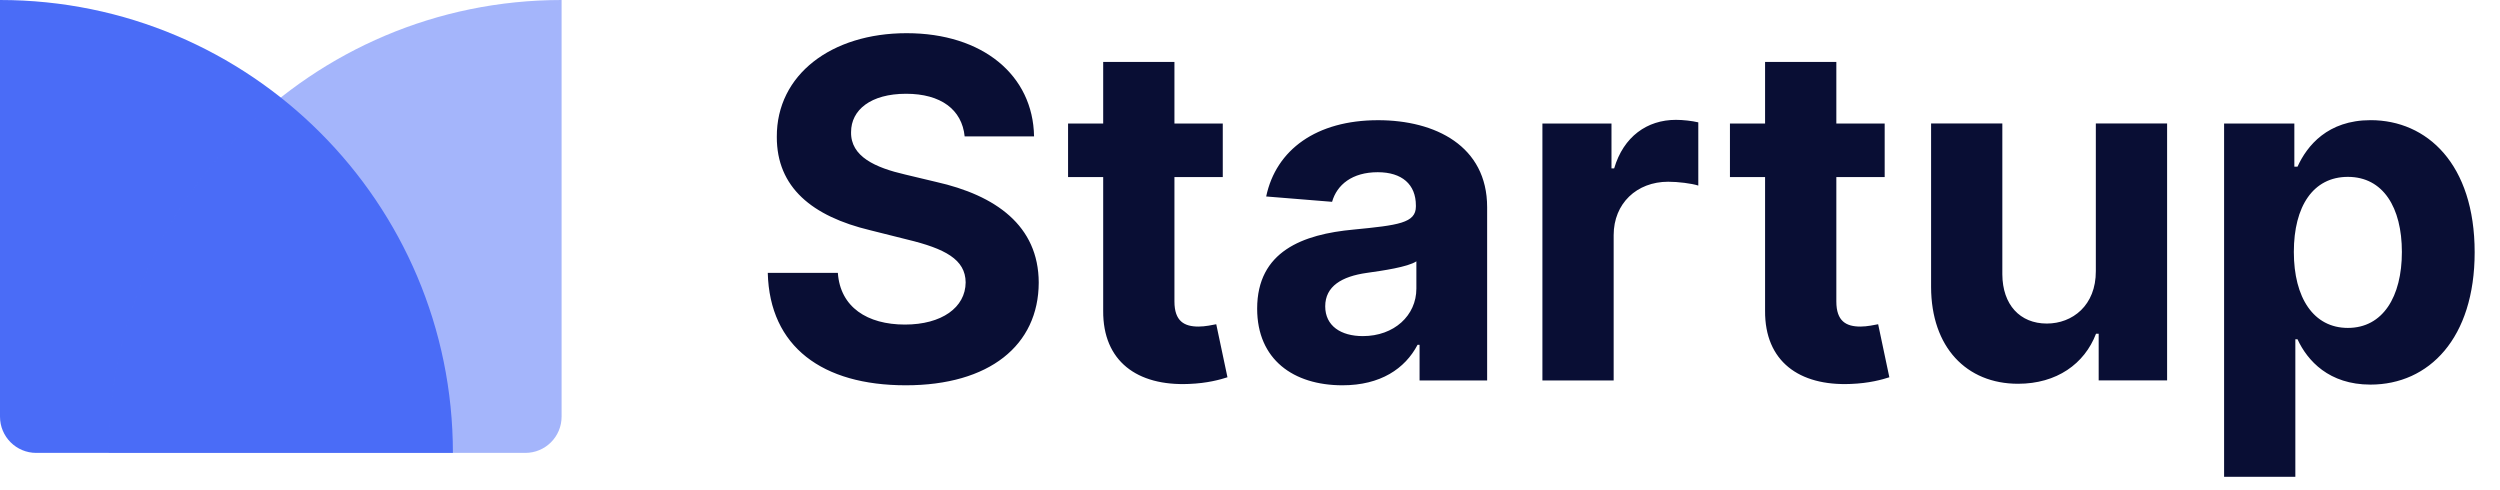
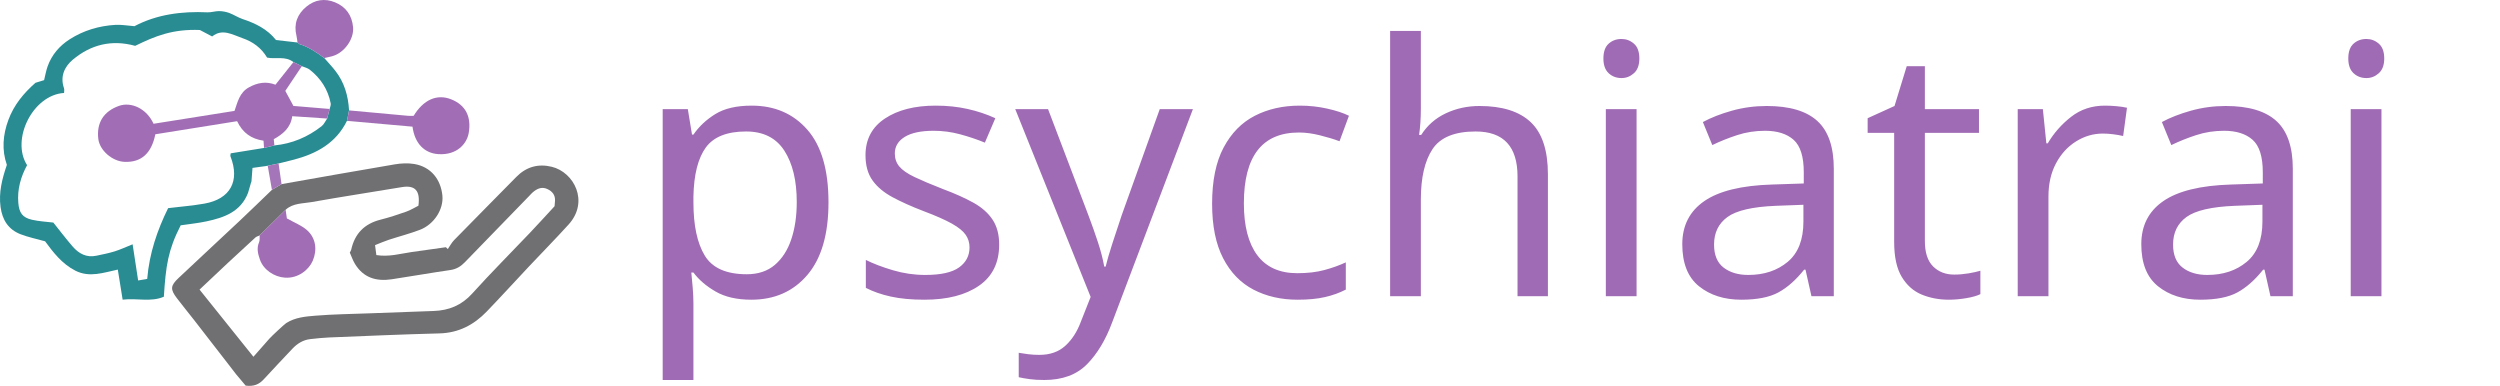
- <svg xmlns="http://www.w3.org/2000/svg" fill="none" height="27" viewBox="0 0 138 27" width="138">
-   <path d="m53.248 7.529h3.832c-.055-3.37-2.825-5.697-7.035-5.697-4.146 0-7.183 2.29-7.165 5.724-.009 2.788 1.957 4.386 5.152 5.152l2.059.517c2.059.498 3.204 1.089 3.213 2.364-.009 1.385-1.32 2.327-3.352 2.327-2.077 0-3.573-.96-3.702-2.853h-3.869c.102 4.09 3.028 6.205 7.617 6.205 4.616 0 7.331-2.207 7.34-5.669-.009-3.148-2.382-4.82-5.669-5.558l-1.699-.406c-1.643-.379-3.019-.988-2.991-2.345 0-1.219 1.08-2.114 3.038-2.114 1.911 0 3.084.868 3.232 2.354zm14.249-.711h-2.668v-3.398h-3.933v3.398h-1.939v2.955h1.939v7.386c-.018 2.779 1.874 4.155 4.727 4.035 1.016-.037 1.736-.24 2.133-.369l-.619-2.927c-.194.037-.609.129-.979.129-.785 0-1.329-.295-1.329-1.385v-6.869h2.668zm6.606 14.45c2.096 0 3.453-.914 4.146-2.234h.111v1.967h3.73v-9.565c0-3.379-2.862-4.801-6.02-4.801-3.398 0-5.632 1.625-6.177 4.21l3.638.295c.268-.942 1.108-1.634 2.521-1.634 1.339 0 2.105.674 2.105 1.837v.055c0 .914-.97 1.034-3.435 1.274-2.807.259-5.327 1.2-5.327 4.367 0 2.807 2.003 4.229 4.709 4.229zm1.126-2.715c-1.21 0-2.077-.563-2.077-1.643 0-1.108.914-1.653 2.299-1.847.859-.12 2.262-.323 2.733-.637v1.505c0 1.486-1.228 2.622-2.955 2.622zm9.912 2.447h3.933v-8.023c0-1.745 1.274-2.945 3.01-2.945.545 0 1.293.092 1.662.212v-3.49c-.351-.083-.84-.138-1.237-.138-1.588 0-2.89.923-3.407 2.678h-.148v-2.474h-3.813zm18.893-14.182h-2.668v-3.398h-3.934v3.398h-1.939v2.955h1.939v7.386c-.018 2.779 1.874 4.155 4.728 4.035 1.015-.037 1.735-.24 2.132-.369l-.618-2.927c-.194.037-.61.129-.979.129-.785 0-1.329-.295-1.329-1.385v-6.869h2.668zm11.656 8.143c.01 1.902-1.292 2.899-2.705 2.899-1.486 0-2.447-1.043-2.456-2.715v-8.328h-3.933v9.03c.009 3.315 1.948 5.337 4.801 5.337 2.133 0 3.666-1.099 4.303-2.761h.147v2.576h3.777v-14.182h-3.934zm7.08 11.357h3.933v-7.59h.12c.545 1.182 1.736 2.502 4.026 2.502 3.231 0 5.752-2.558 5.752-7.303 0-4.875-2.632-7.294-5.743-7.294-2.373 0-3.509 1.413-4.035 2.567h-.175v-2.382h-3.878zm3.85-12.409c0-2.53 1.071-4.146 2.982-4.146 1.948 0 2.982 1.69 2.982 4.146 0 2.474-1.052 4.192-2.982 4.192-1.893 0-2.982-1.662-2.982-4.192z" fill="#090e34" />
-   <g fill="#4a6cf7">
-     <path d="m0 0c13.807 0 25 11.193 25 25h-23c-1.105 0-2-.895-2-2z" />
-     <path d="m6 25c0-13.807 11.193-25 25-25v23c0 1.105-.895 2-2 2z" opacity=".5" />
+ <svg xmlns="http://www.w3.org/2000/svg" xmlns:xlink="http://www.w3.org/1999/xlink" width="1515.996mm" height="233.993mm" viewBox="0 0 1515.996 233.993" version="1.1" id="svg8">
+   <defs id="defs2">
+     <clipPath clipPathUnits="userSpaceOnUse" id="clipPath4809">
+       <path d="M 0,1200 H 1200 V 0 H 0 Z" id="path4807" />
+     </clipPath>
+     <clipPath clipPathUnits="userSpaceOnUse" id="clipPathG-7">
+       <use height="100%" width="100%" y="0" x="0" id="useN-37" transform="translate(-559.3477,-836.0825)" xlink:href="#path4807" />
+     </clipPath>
+     <clipPath clipPathUnits="userSpaceOnUse" id="clipPathC-1">
+       <use height="100%" width="100%" y="0" x="0" id="useo-2" transform="translate(-541.5327,-831.749)" xlink:href="#path4807" />
+     </clipPath>
+     <clipPath clipPathUnits="userSpaceOnUse" id="clipPath4-2">
+       <use height="100%" width="100%" y="0" x="0" id="usew-1" transform="translate(-578.6445,-725.4629)" xlink:href="#path4807" />
+     </clipPath>
+     <clipPath clipPathUnits="userSpaceOnUse" id="clipPath8b-5">
+       <use height="100%" width="100%" y="0" x="0" id="useL-0" transform="translate(-547.8711,-801.0879)" xlink:href="#path4807" />
+     </clipPath>
+     <clipPath clipPathUnits="userSpaceOnUse" id="clipPathx-9">
+       <use height="100%" width="100%" y="0" x="0" id="use8-0" transform="translate(-645.1318,-986.2412)" xlink:href="#path4807" />
+     </clipPath>
+     <clipPath clipPathUnits="userSpaceOnUse" id="clipPath3-4">
+       <use height="100%" width="100%" y="0" x="0" id="usePi-0" transform="translate(-684.0664,-878.3223)" xlink:href="#path4807" />
+     </clipPath>
+     <clipPath clipPathUnits="userSpaceOnUse" id="clipPathk-1">
+       <use height="100%" width="100%" y="0" x="0" id="usevt-3" transform="translate(-559.3477,-836.0825)" xlink:href="#path4807" />
+     </clipPath>
+     <clipPath clipPathUnits="userSpaceOnUse" id="clipPathkN-7">
+       <use height="100%" width="100%" y="0" x="0" id="useoS-4" transform="translate(-533.8525,-681.1143)" xlink:href="#path4807" />
+     </clipPath>
+   </defs>
+   <g id="layer1" transform="translate(364.0733,-54.92151)">
+     <text xml:space="preserve" style="font-style:normal;font-weight:normal;font-size:211.667px;line-height:1.25;font-family:sans-serif;letter-spacing:0px;word-spacing:0px;fill:#000000;fill-opacity:1;stroke:none;stroke-width:0.265" x="19.794" y="234.553" id="text12">
+       <tspan id="tspan10" x="19.794" y="234.553" style="font-style:normal;font-variant:normal;font-weight:normal;font-stretch:normal;font-size:211.667px;font-family:Michroma;-inkscape-font-specification:Michroma;fill:#a06bb5;fill-opacity:1;stroke-width:0.265">psychiatrai</tspan>
+     </text>
+     <g id="g4801" transform="matrix(0.3527778,0,0,-0.3527778,-395.0035,438.0554)">
+       <g id="g5625-1">
+         <path clip-path="url(#clipPathkN-7)" transform="translate(533.8525,681.1143)" id="path4813-1" style="fill:#707073;fill-opacity:1;fill-rule:evenodd;stroke:none" d="m 0,0 0.151,0.209 c -2.465,-1.147 -5.399,-1.778 -7.32,-3.524 -15.824,-14.381 -31.513,-28.91 -47.136,-43.511 -16.142,-15.085 -32.166,-30.298 -48.859,-46.037 30.813,-38.42 60.968,-76.021 92.601,-115.46 10.289,11.641 18.947,21.278 27.408,31.084 3.688,4.273 25.917,24.878 28.865,26.769 15.358,9.851 33.146,11.366 50.328,12.768 30.648,2.502 61.475,2.861 92.228,4.027 37.028,1.404 74.056,2.742 111.085,4.057 26.17,0.929 47.925,9.739 66.169,29.954 32.097,35.572 66.035,69.479 99.056,104.228 14.511,15.274 28.65,30.904 42.494,45.875 0.334,3.866 0.696,6.695 0.803,9.535 0.368,9.739 -4.382,15.87 -13.102,19.973 -8.487,3.993 -15.637,1.495 -22.368,-3.335 -3.666,-2.63 -6.683,-6.195 -9.861,-9.465 -36.59,-37.64 -73.196,-75.267 -109.693,-113 -6.948,-7.183 -14.543,-11.884 -24.91,-13.374 -33.73,-4.845 -67.286,-10.877 -100.986,-15.925 -26.325,-3.942 -48.742,2.652 -63.179,26.844 -3.632,6.088 -5.941,12.967 -8.676,19.078 0.986,1.99 2.087,3.432 2.441,5.038 6.108,27.672 22.836,44.596 50.421,51.538 14.858,3.741 29.496,8.54 43.943,13.674 7.79,2.768 14.975,7.247 21.157,10.319 3.539,26.269 -6.069,35.712 -28.64,31.923 C 192.896,74.608 141.22,66.823 89.795,57.625 74.505,54.89 57.606,56.054 44.792,44.349 31.081,30.796 17.369,17.245 3.658,3.692 2.438,2.462 1.22,1.23 0,0 m -52.798,-222.245 c -19.855,25.631 -39.67,51.291 -59.584,76.876 -9.794,12.584 -19.966,24.873 -29.611,37.567 -11.775,15.497 -11.403,21.53 2.91,35.027 34.839,32.857 70.02,65.349 104.9,98.163 18.653,17.546 36.966,35.454 55.433,53.197 5.504,3.277 11.009,6.553 16.513,9.829 64.849,11.408 129.657,23.048 194.586,33.998 10.954,1.847 22.709,2.47 33.576,0.624 28.924,-4.912 45.595,-26.691 48.334,-54.221 C 316.61,45.198 299.963,19.188 275.581,9.879 258.101,3.204 239.848,-1.437 222.036,-7.282 c -7.453,-2.448 -14.658,-5.666 -23.528,-9.142 0.8,-6.118 1.471,-11.291 2.234,-17.107 21.745,-3.442 41.002,2.36 60.489,5.203 19.689,2.873 39.397,5.557 59.099,8.324 1.077,-1.061 2.153,-2.12 3.232,-3.18 3.595,5.182 6.542,10.996 10.89,15.444 35.489,36.322 71.29,72.34 106.887,108.557 17.076,17.375 37.58,23.119 60.914,17.439 38.166,-9.29 64.845,-59.707 28.874,-99.316 -22.234,-24.483 -45.472,-48.053 -68.137,-72.148 -24.217,-25.751 -47.989,-51.93 -72.524,-77.373 -22.107,-22.926 -48.351,-36.74 -81.359,-37.575 -63.221,-1.596 -126.414,-4.453 -189.613,-6.981 -10.791,-0.431 -21.568,-1.626 -32.31,-2.827 -12.463,-1.392 -22.451,-7.738 -30.884,-16.678 -16.435,-17.418 -32.914,-34.798 -49.108,-52.439 -8.102,-8.825 -17.308,-12.634 -31.094,-10.836 -5.488,6.516 -10.975,13.033 -16.463,19.551 -4.144,5.374 -8.288,10.748 -12.433,16.121" />
+         <path clip-path="url(#clipPathk-1)" transform="translate(559.3477,836.0825)" id="path4817-3" style="fill:#298c93;fill-opacity:1;fill-rule:evenodd;stroke:none" d="m 0,0 c 30.335,2.925 57.295,14.383 81.151,33.014 4.105,3.205 6.392,8.732 9.52,13.186 1.434,5.496 2.866,10.991 4.302,16.487 0.665,3.176 2.401,6.561 1.829,9.496 -4.659,23.835 -17.061,43.131 -36.058,58.025 -3.78,2.963 -9.026,4.054 -13.598,6.009 -4.814,2.336 -9.627,4.673 -14.441,7.007 -13.763,10.933 -30.626,4.66 -45.235,7.707 -10.125,16.982 -24.705,27.408 -42.34,33.447 -17.256,5.911 -34.444,17.132 -52.155,2.922 -7.86,4.138 -14.787,7.785 -21.087,11.104 -47.086,1.868 -77.171,-10.585 -111.202,-27.248 -40.508,11.219 -76.319,2.102 -107.241,-23.816 -14.352,-12.03 -22.097,-28.915 -15.101,-49.035 0.848,-2.44 0.115,-5.43 0.115,-8.133 -53.526,-3.168 -91.797,-79.87 -63.578,-124.103 -10.861,-20.051 -17.099,-41.528 -15.047,-65.054 1.468,-16.816 6.984,-25.063 23.657,-28.851 12.068,-2.743 24.634,-3.293 36.491,-4.76 11.077,-13.801 21.719,-27.87 33.237,-41.181 10.588,-12.234 23.791,-19.469 40.774,-15.828 10.507,2.251 21.125,4.25 31.352,7.452 10.057,3.152 19.682,7.677 30.944,12.179 3.303,-21.64 6.331,-41.47 9.491,-62.175 6.63,1.16 10.846,1.899 15.586,2.731 3.624,43.954 17.355,83.885 35.953,121.594 21.613,2.63 42.037,4.219 62.122,7.742 44.873,7.871 61.635,38.788 45.047,81.282 -0.518,1.329 0.201,3.144 0.384,5.196 19.281,3.119 38.297,6.195 57.313,9.271 C -11.876,-2.888 -5.939,-1.443 0,0 m 85.784,150.159 c 6.328,-7.269 12.998,-14.27 18.919,-21.855 15.58,-19.957 22.227,-43.142 23.609,-68.091 C 127.113,54.223 125.916,48.23 124.719,42.24 105.98,4.034 72.574,-14.136 33.471,-24.47 24.737,-26.778 15.943,-28.863 7.178,-31.051 0.96,-32.366 -5.258,-33.68 -11.477,-34.995 c -8.41,-1.18 -16.819,-2.361 -26.17,-3.674 -0.9,-11.824 -0.732,-9.642 -1.768,-23.237 -0.677,-0.811 -4.741,-16.658 -5.892,-19.635 -12.587,-32.559 -40.875,-42.418 -71.093,-48.933 -14.903,-3.213 -30.179,-4.696 -44.676,-6.87 -21.871,-42.726 -25.512,-69.439 -28.932,-122.697 -22.222,-9.727 -46.16,-2.069 -70.869,-5.084 -2.8,17.437 -5.46,34.011 -8.299,51.692 -24.396,-5.184 -48.558,-14.222 -72.815,-1.926 -23.171,11.745 -38.355,31.813 -52.183,50.555 -15.04,4.233 -28.978,7.019 -42.032,12.088 -20.947,8.137 -31.445,24.324 -34.498,46.824 -3.41,25.156 2.668,48.371 10.816,72.441 -8.906,25.654 -6.951,51.515 2.718,77.517 9.585,25.777 26.331,45.867 46.474,63.587 4.768,1.468 9.535,2.937 14.846,4.574 1.962,7.921 3.28,15.753 5.854,23.147 7.021,20.173 20.495,35.791 38.114,47.054 23.858,15.252 50.585,23.196 78.836,24.81 10.084,0.577 20.309,-1.358 32.442,-2.3 38.193,20.207 81.148,25.95 125.691,23.834 6.546,-0.311 13.201,2.208 19.787,2.121 5.867,-0.077 11.988,-1.191 17.499,-3.209 7.854,-2.879 14.983,-7.799 22.894,-10.438 21.966,-7.33 42.3,-17.006 57.526,-36.088 12.207,-1.406 24.56,-2.825 36.915,-4.245 l -0.147,0.279 c 1.132,-0.995 2.264,-1.99 3.396,-2.985 15.985,-4.974 29.563,-14.235 42.827,-24.048" />
+         <path clip-path="url(#clipPath3-4)" transform="translate(684.0664,878.3223)" id="path4821-0" style="fill:#a16eb6;fill-opacity:1;fill-rule:evenodd;stroke:none" d="m 0,0 c 1.197,5.991 2.395,11.983 3.593,17.974 33.809,-3.115 67.614,-6.253 101.43,-9.301 3.326,-0.299 6.698,-0.04 9.614,-0.04 16.959,27.775 40.011,37.99 64.33,28.452 25.327,-9.933 35.121,-30.315 30.345,-57.956 -3.125,-18.094 -19.822,-38.503 -52.392,-36.332 -23.799,1.587 -40.463,18.337 -44.243,47.208 C 75.328,-6.682 37.664,-3.342 0,0" />
+         <path clip-path="url(#clipPathx-9)" transform="translate(645.1318,986.2412)" id="path4825-3" style="fill:#a16db5;fill-opacity:1;fill-rule:evenodd;stroke:none" d="m 0,0 c -13.265,9.813 -26.842,19.074 -42.827,24.048 -1.132,0.995 -2.264,1.99 -3.397,2.985 l 0.147,-0.279 c -0.568,3.842 -0.832,7.759 -1.757,11.512 -5.006,20.322 1.299,37.093 16.94,50.016 14.616,12.072 31.58,14.791 49.311,7.541 C 37.476,88.028 47.685,73.028 49.471,52.851 51.268,32.614 34.426,9.332 14.765,3.569 9.914,2.146 4.927,1.177 0,0" />
+         <path clip-path="url(#clipPath8b-5)" transform="translate(547.8711,801.0879)" id="path4829-2" style="fill:#a475b8;fill-opacity:1;fill-rule:evenodd;stroke:none" d="M 0,0 C 6.218,1.314 12.437,2.629 18.655,3.944 20.351,-7.891 22.048,-19.725 23.744,-31.56 18.24,-34.835 12.736,-38.112 7.232,-41.388 4.82,-27.592 2.41,-13.796 0,0" />
+         <path clip-path="url(#clipPath4-2)" transform="translate(578.6445,725.4629)" id="path4833-1" style="fill:#a16db5;fill-opacity:1;fill-rule:evenodd;stroke:none" d="m 0,0 c 0.875,-6.063 1.75,-12.124 2.134,-14.793 13.366,-7.58 25.243,-12.096 34.249,-19.917 15.509,-13.469 18.346,-33.824 10.263,-52.884 -6.386,-15.06 -24.691,-30.668 -47.807,-29.091 -18.597,1.27 -36.884,13.474 -43.01,31.048 -3.344,9.595 -6.003,19.434 -1.475,29.793 1.485,3.399 0.734,7.776 1.005,11.704 l -0.151,-0.209 c 1.22,1.231 2.438,2.462 3.658,3.693 C -27.423,-27.104 -13.711,-13.552 0,0" />
+         <path clip-path="url(#clipPathC-1)" transform="translate(541.5327,831.749)" id="path4837-7" style="fill:#a16eb6;fill-opacity:1;fill-rule:evenodd;stroke:none" d="m 0,0 c -0.278,3.925 -0.557,7.851 -0.886,12.492 -20.684,2.888 -35.995,13.413 -45.369,33.504 -47.5,-7.606 -94.213,-15.085 -140.564,-22.508 -6.7,-33.043 -24.296,-48.543 -52.871,-47.424 -21.12,0.828 -42.844,19.758 -45.19,39.383 -3.369,28.154 9.535,47.491 35.245,56.753 21.925,7.899 48.306,-5.216 59.712,-30.651 45.899,7.294 92.062,14.631 139.189,22.122 5.305,15.008 8.446,31.433 24.691,40.421 14.781,8.18 29.547,10.796 45.686,4.616 10.602,13.34 20.738,26.096 30.877,38.85 4.813,-2.335 9.627,-4.671 14.441,-7.008 C 55.382,126.23 45.802,111.913 36.558,98.095 41.534,88.868 45.994,80.596 50.518,72.207 71.314,70.474 92.05,68.747 112.788,67.021 111.352,61.525 109.92,56.029 108.486,50.533 88.877,51.85 69.268,53.166 48.471,54.561 45.787,34.66 32.466,23.724 16.72,15.054 17.129,11.047 17.472,7.69 17.815,4.333 11.876,2.89 5.939,1.445 0,0" />
+         <path clip-path="url(#clipPathG-7)" transform="translate(559.3477,836.0825)" id="path4841-5" style="fill:none;fill-opacity:1;fill-rule:evenodd;stroke:none" d="M 0,0 C -0.343,3.356 -0.686,6.713 -1.095,10.72 14.651,19.391 27.972,30.327 30.656,50.227 51.453,48.833 71.063,47.516 90.671,46.2 87.543,41.746 85.256,36.219 81.151,33.014 57.295,14.383 30.335,2.925 0,0" />
+       </g>
+     </g>
  </g>
</svg>
